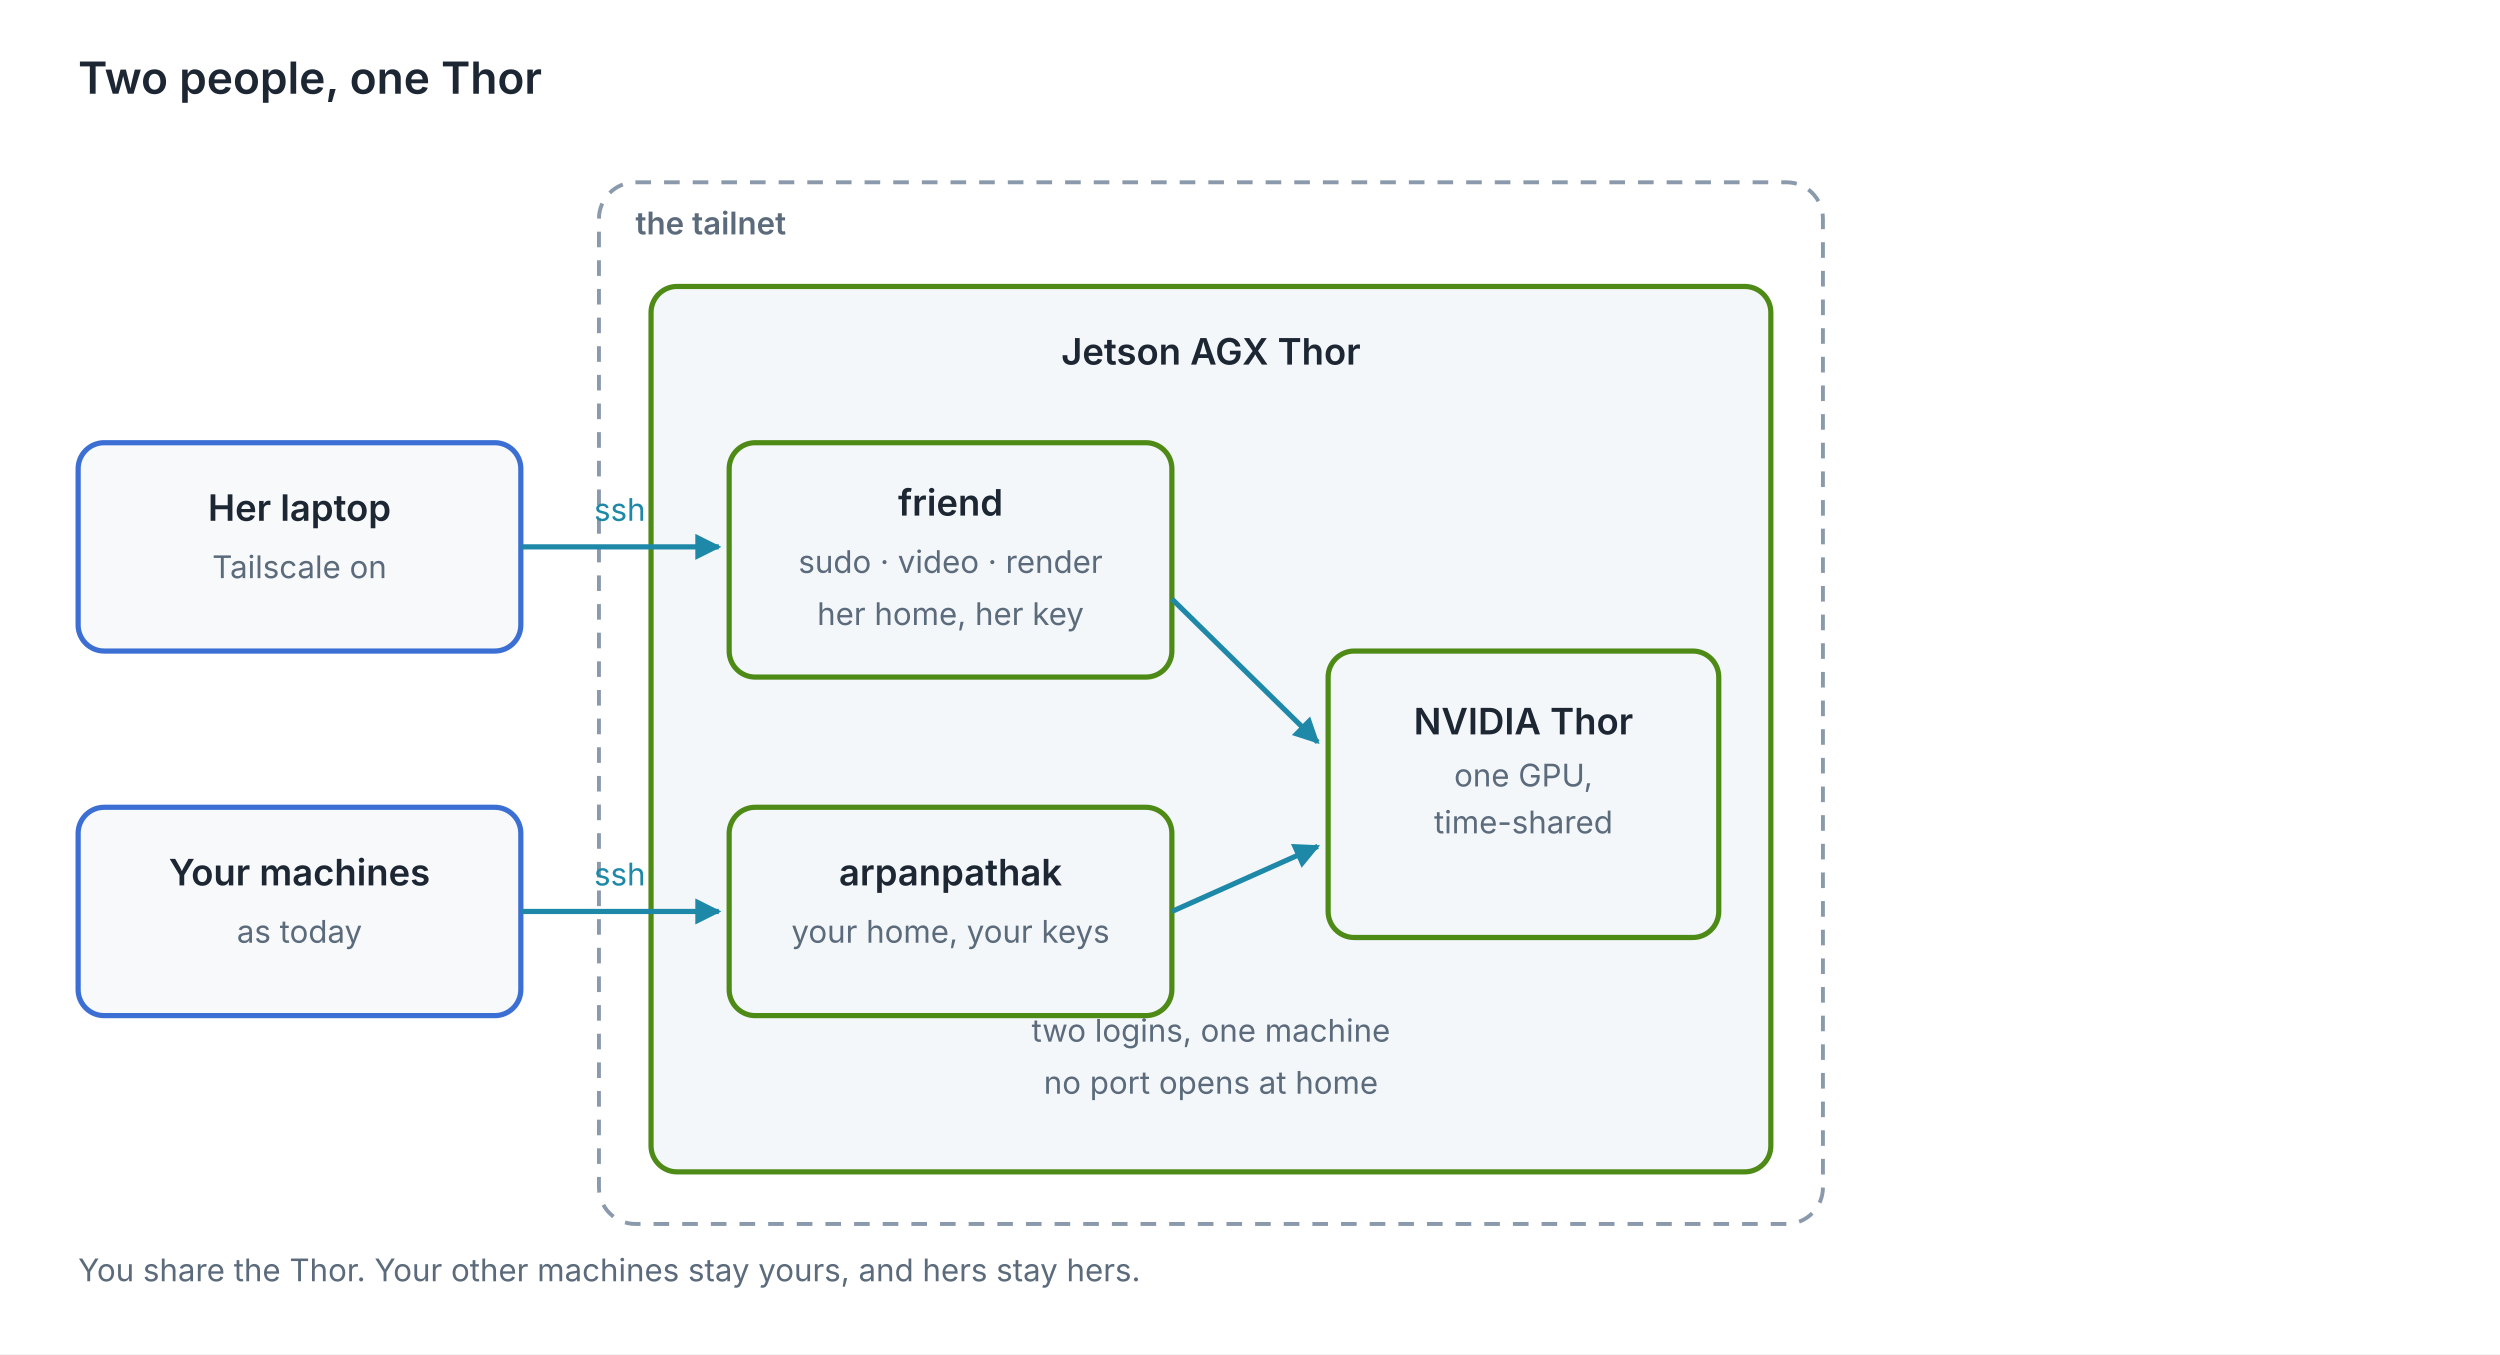
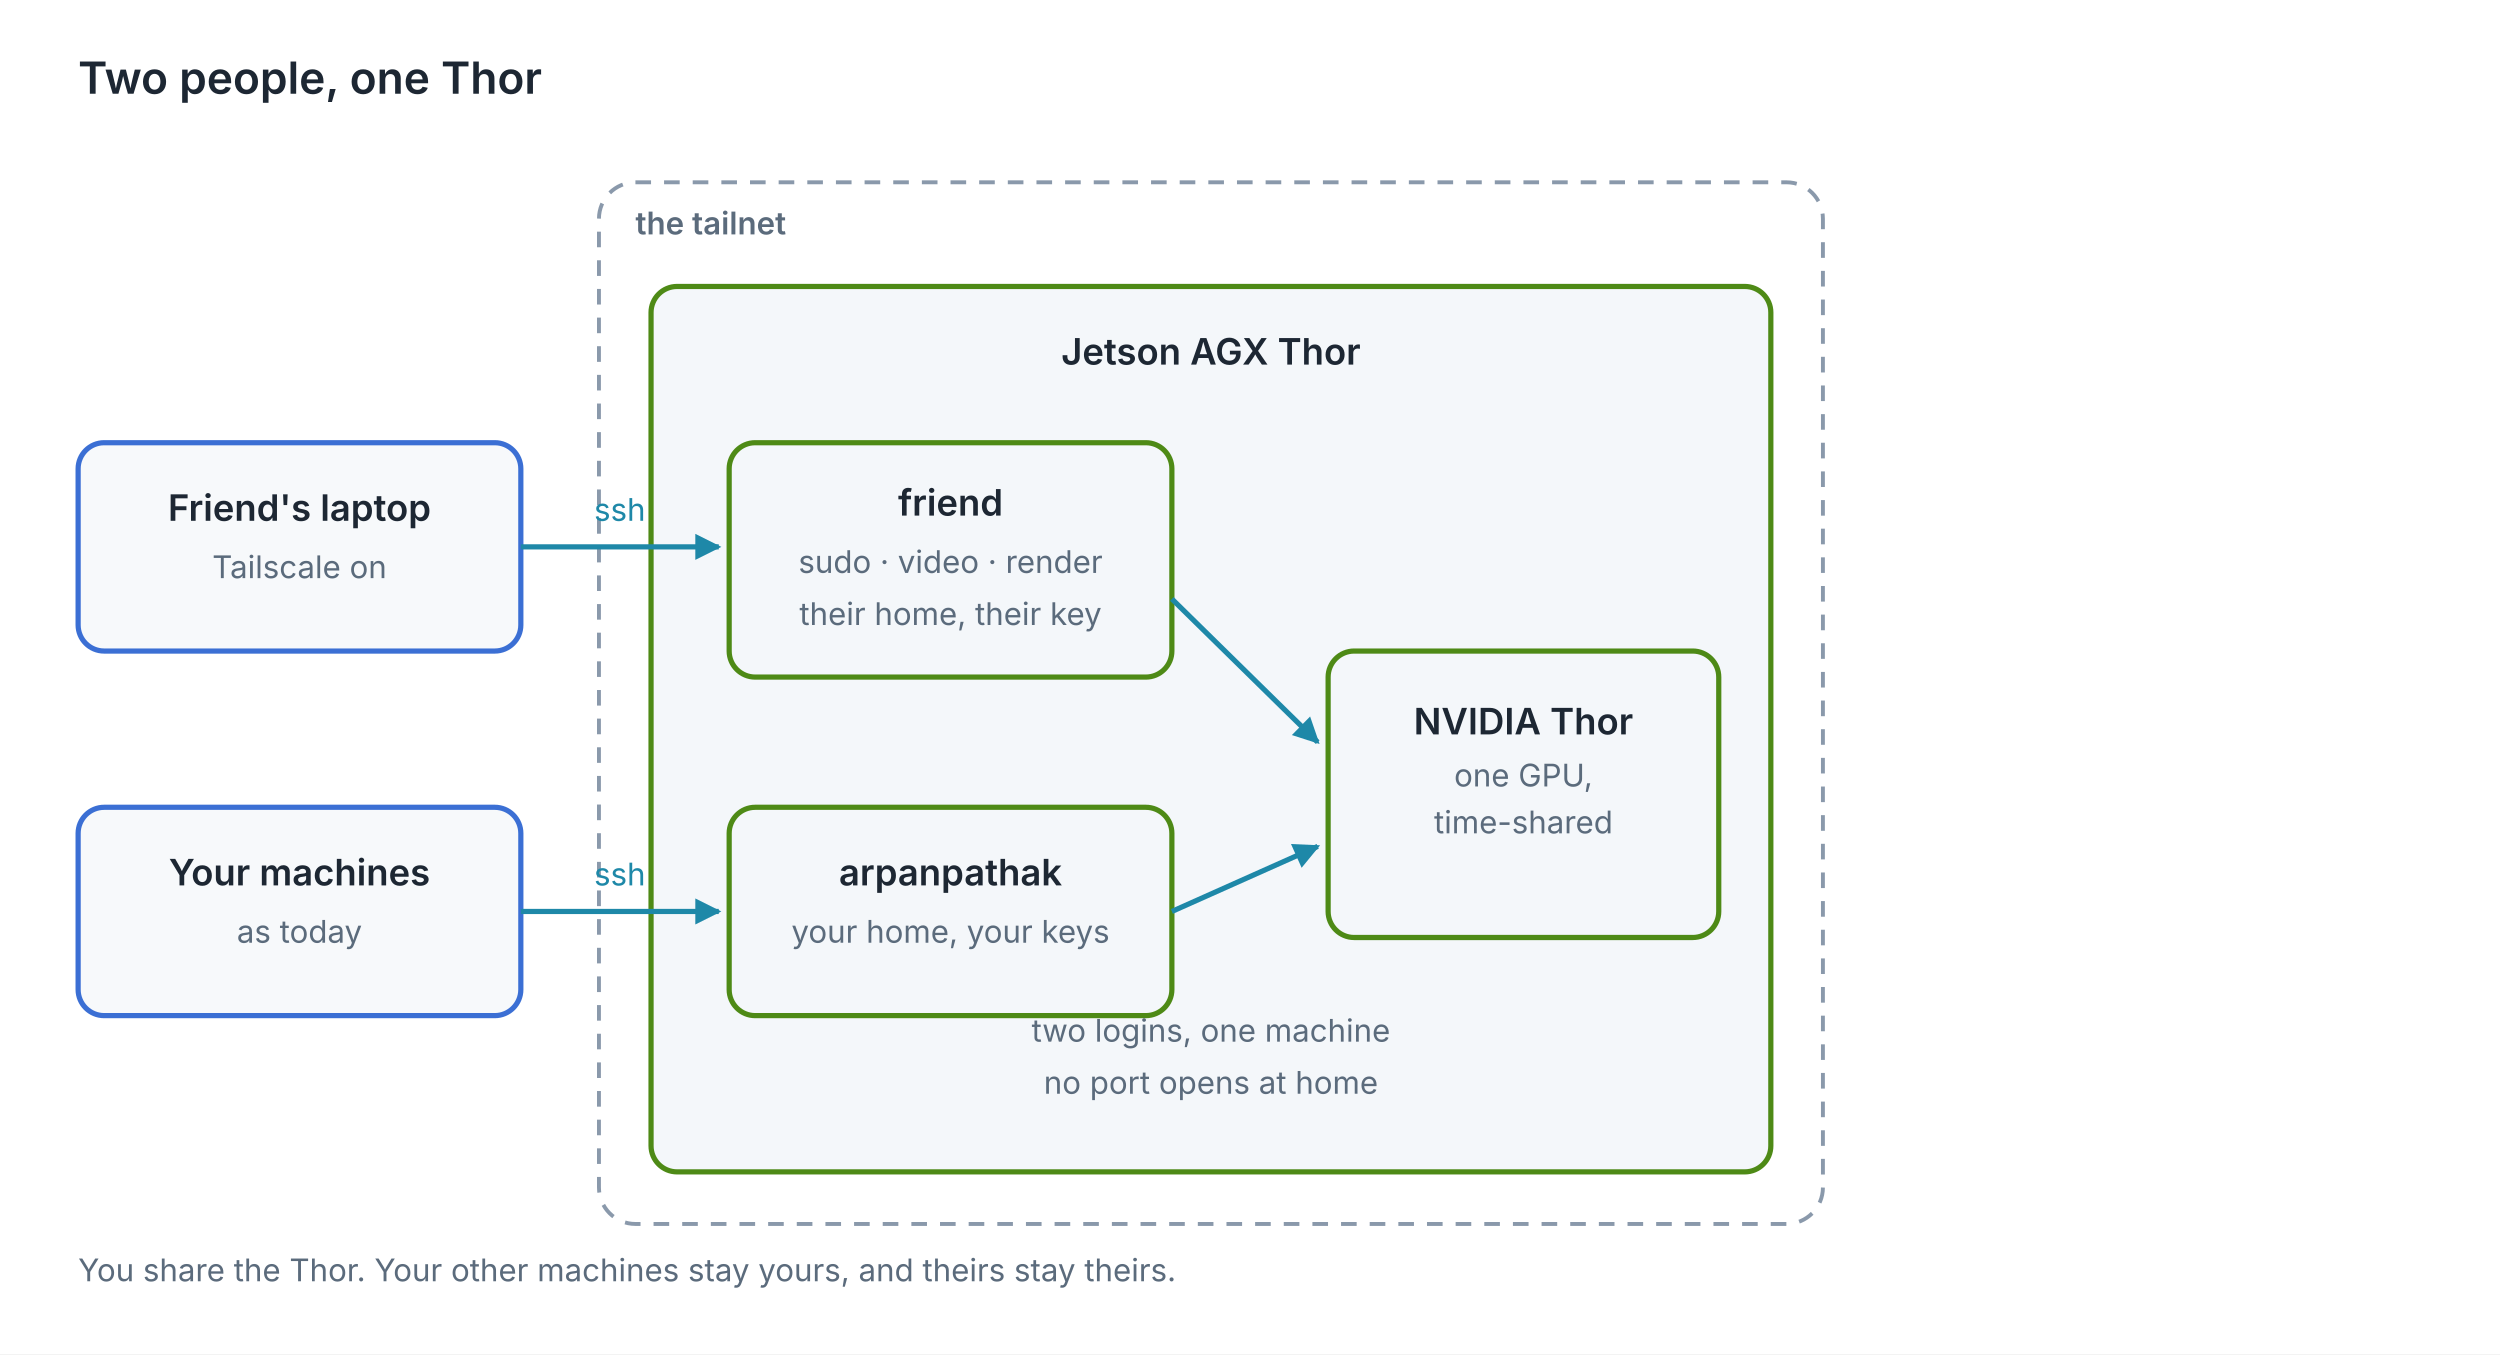
- <svg xmlns="http://www.w3.org/2000/svg" viewBox="0 0 960 520" width="960" height="520" role="img" aria-label="Her laptop and your machines reach the Thor over the tailnet. The Thor holds two logins, friend and arpanpathak, and one GPU the two of them share.">
+ <svg xmlns="http://www.w3.org/2000/svg" viewBox="0 0 960 520" width="960" height="520" role="img" aria-label="Your friend's laptop and your machines reach the Thor over the tailnet. The Thor holds two logins, friend and arpanpathak, and one GPU the two of them share.">
  <style>
    text { font-family: Inter, "Segoe UI", Helvetica, Arial, sans-serif; }
    .title { fill: #1D2733; font-size: 17px; font-weight: 600; }
    .name { fill: #1D2733; font-size: 14px; font-weight: 600; }
    .note { fill: #5B6B7C; font-size: 12px; }
    .label { fill: #1E88A8; font-size: 12px; }
    .mono { font-family: "JetBrains Mono", Menlo, monospace; }
    .box { fill: #F4F7FA; stroke-width: 2; }
    .built { stroke: #4E8A16; }
    .outside { fill: #F7F9FB; stroke: #3B6FD4; stroke-width: 2; }
    .zone { fill: none; stroke: #8A99AB; stroke-width: 1.5; stroke-dasharray: 6 5; }
    .zonelabel { fill: #5B6B7C; font-size: 12px; font-weight: 600; }
    .flow { stroke: #1E88A8; stroke-width: 2; fill: none; stroke-linejoin: round; }
  </style>
  <defs>
    <marker id="arrow" viewBox="0 0 10 10" refX="9" refY="5" markerUnits="userSpaceOnUse" markerWidth="10" markerHeight="10" orient="auto">
      <path d="M0,0 L10,5 L0,10 Z" fill="#1E88A8" />
    </marker>
  </defs>
  <rect width="960" height="520" fill="#FFFFFF" />
  <text x="30" y="36" class="title">Two people, one Thor</text>
  <rect x="30" y="170" width="170" height="80" rx="10" class="outside" />
-   <text x="115" y="200" class="name" text-anchor="middle">Her laptop</text>
+   <text x="115" y="200" class="name" text-anchor="middle">Friend's laptop</text>
  <text x="115" y="222" class="note" text-anchor="middle">Tailscale on</text>
  <rect x="30" y="310" width="170" height="80" rx="10" class="outside" />
  <text x="115" y="340" class="name" text-anchor="middle">Your machines</text>
  <text x="115" y="362" class="note" text-anchor="middle">as today</text>
  <rect x="230" y="70" width="470" height="400" rx="14" class="zone" />
  <text x="244" y="90" class="zonelabel">the tailnet</text>
  <rect x="250" y="110" width="430" height="340" rx="10" class="box built" />
  <text x="465" y="140" class="name" text-anchor="middle">Jetson AGX Thor</text>
  <rect x="280" y="170" width="170" height="90" rx="10" class="box built" />
  <text x="365" y="198" class="name" text-anchor="middle">friend</text>
  <text x="365" y="220" class="note" text-anchor="middle">sudo · video · render</text>
-   <text x="365" y="240" class="note" text-anchor="middle">her home, her key</text>
+   <text x="365" y="240" class="note" text-anchor="middle">their home, their key</text>
  <rect x="280" y="310" width="170" height="80" rx="10" class="box built" />
  <text x="365" y="340" class="name" text-anchor="middle">arpanpathak</text>
  <text x="365" y="362" class="note" text-anchor="middle">your home, your keys</text>
  <rect x="510" y="250" width="150" height="110" rx="10" class="box built" />
  <text x="585" y="282" class="name" text-anchor="middle">NVIDIA Thor</text>
  <text x="585" y="302" class="note" text-anchor="middle">one GPU,</text>
  <text x="585" y="320" class="note" text-anchor="middle">time-shared</text>
  <path class="flow" d="M200,210 L276,210" marker-end="url(#arrow)" />
  <text x="238" y="200" class="label" text-anchor="middle">ssh</text>
  <path class="flow" d="M200,350 L276,350" marker-end="url(#arrow)" />
  <text x="238" y="340" class="label" text-anchor="middle">ssh</text>
  <path class="flow" d="M450,230 L506,285" marker-end="url(#arrow)" />
  <path class="flow" d="M450,350 L506,325" marker-end="url(#arrow)" />
  <text x="465" y="400" class="note" text-anchor="middle">two logins, one machine</text>
  <text x="465" y="420" class="note" text-anchor="middle">no port opens at home</text>
-   <text x="30" y="492" class="note">You share the Thor. Your other machines stay yours, and hers stay hers.</text>
+   <text x="30" y="492" class="note">You share the Thor. Your other machines stay yours, and theirs stay theirs.</text>
</svg>
